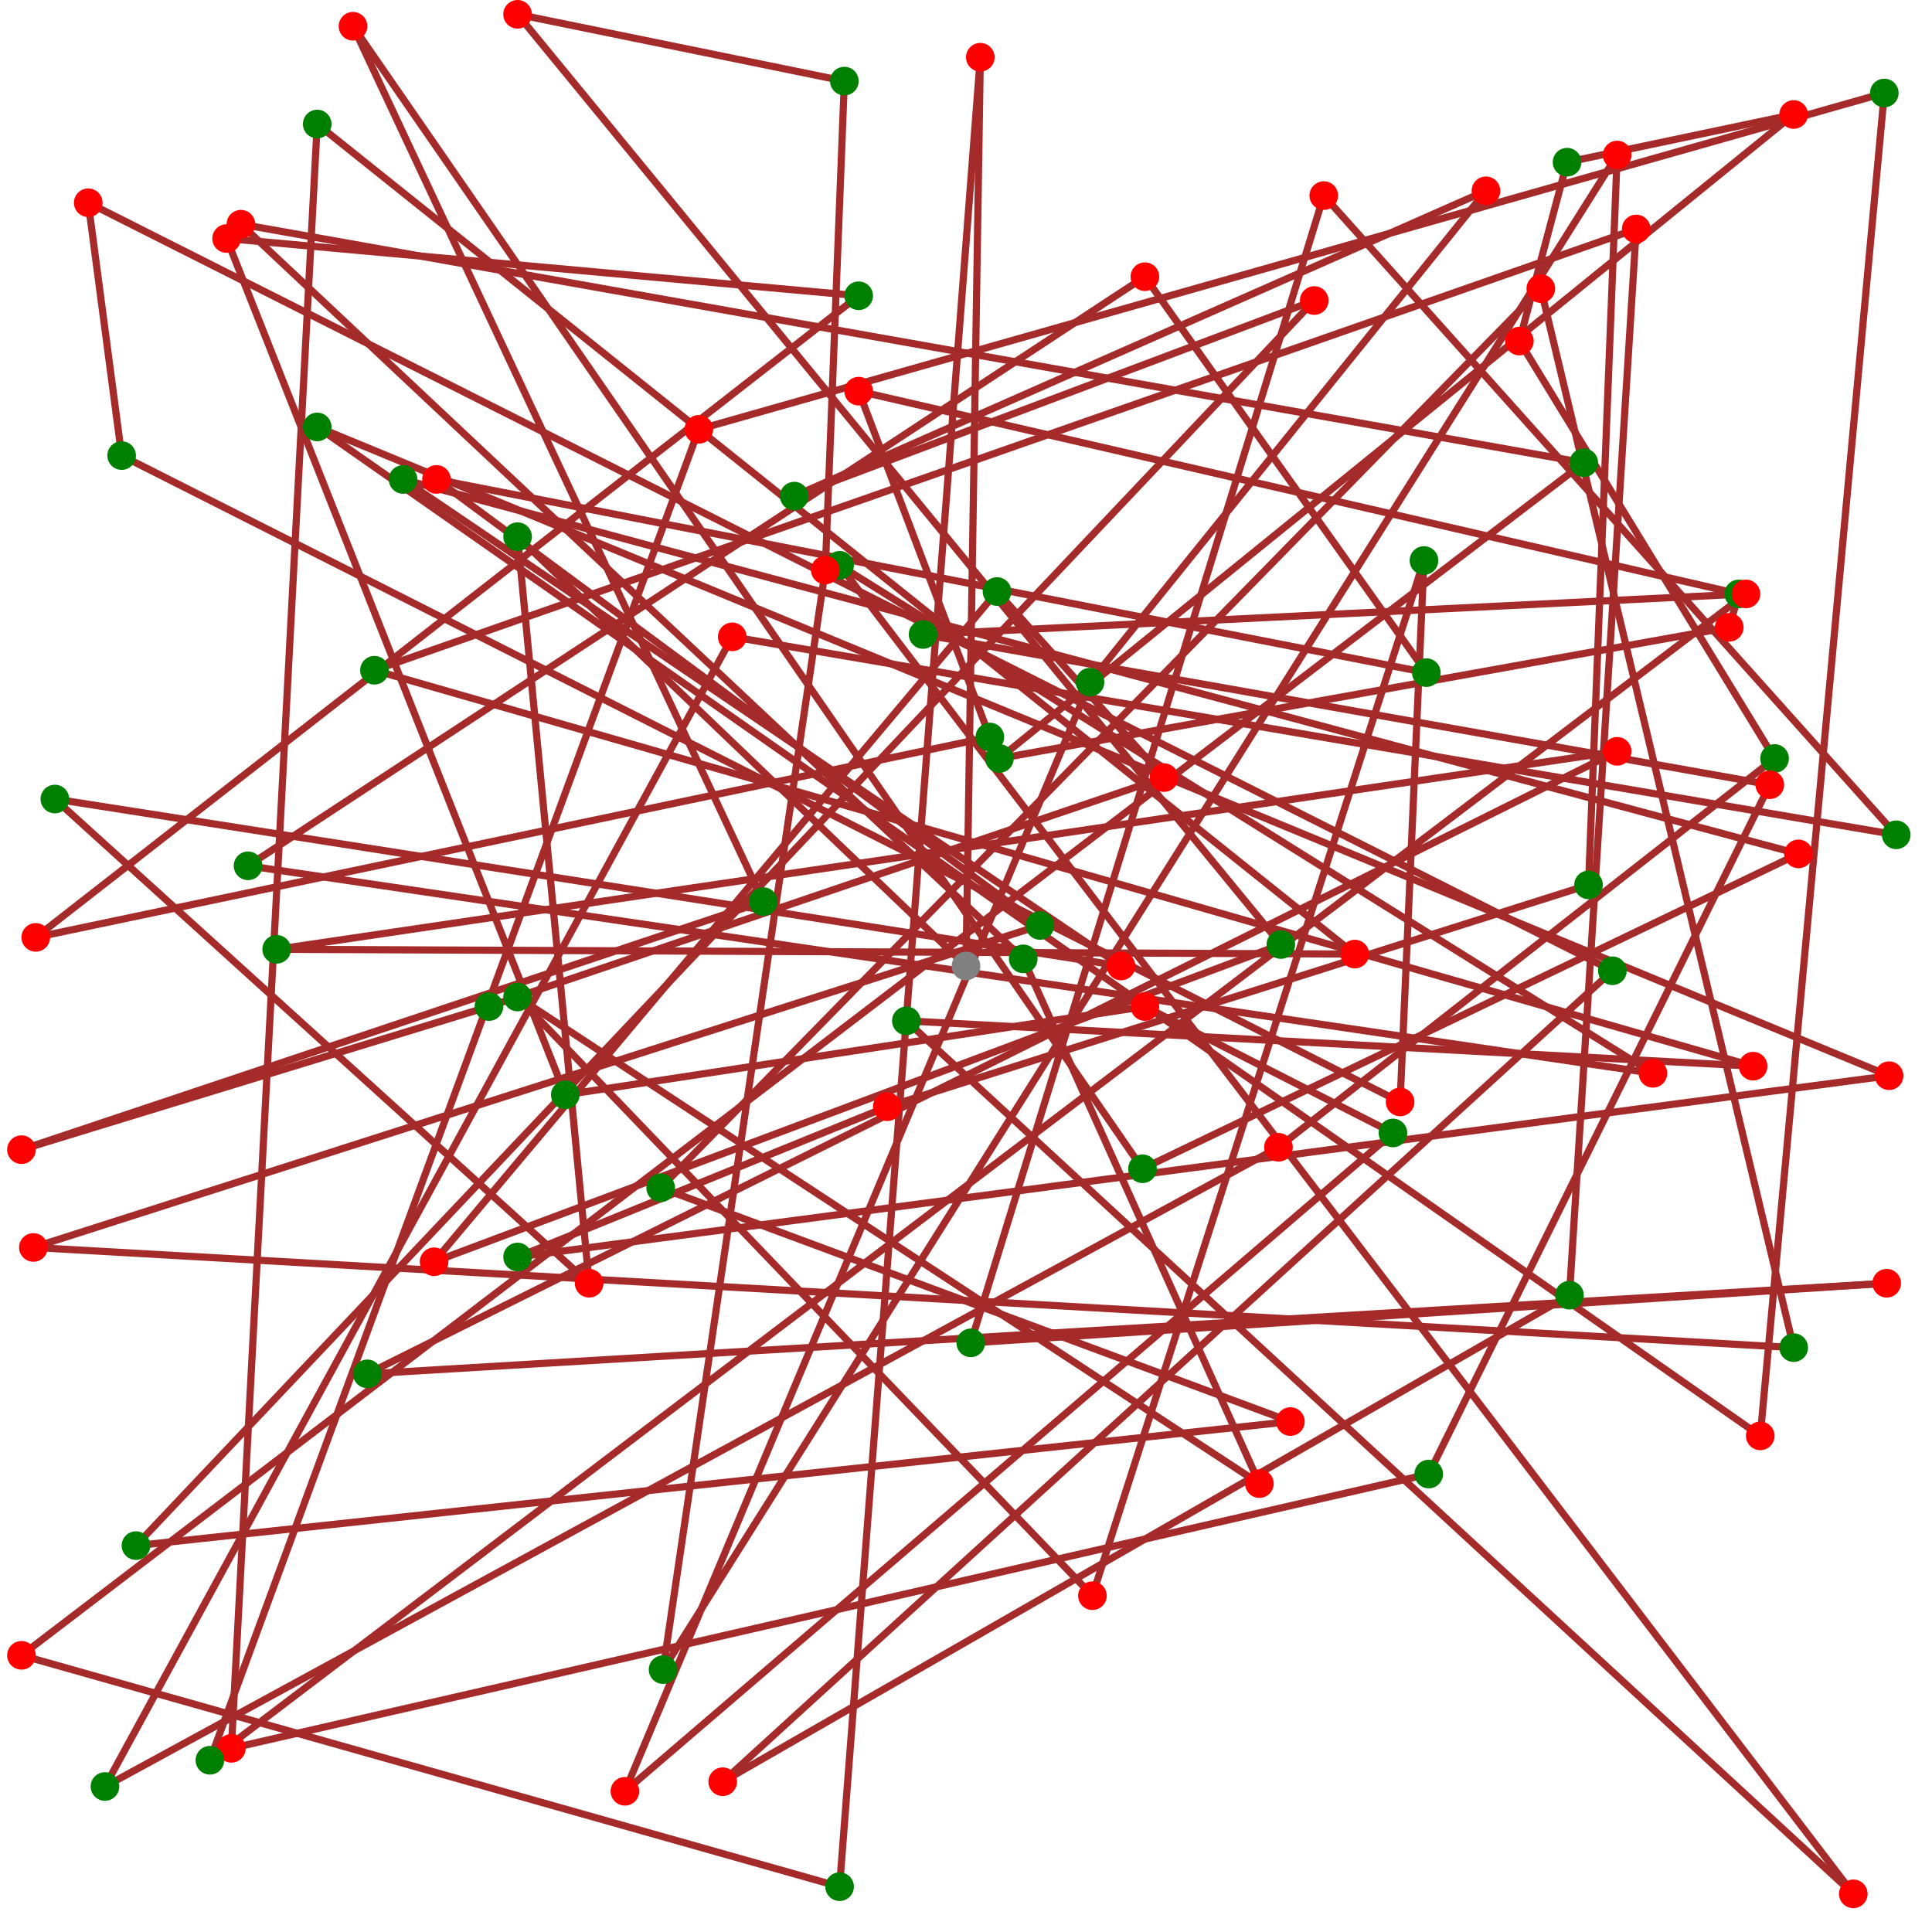
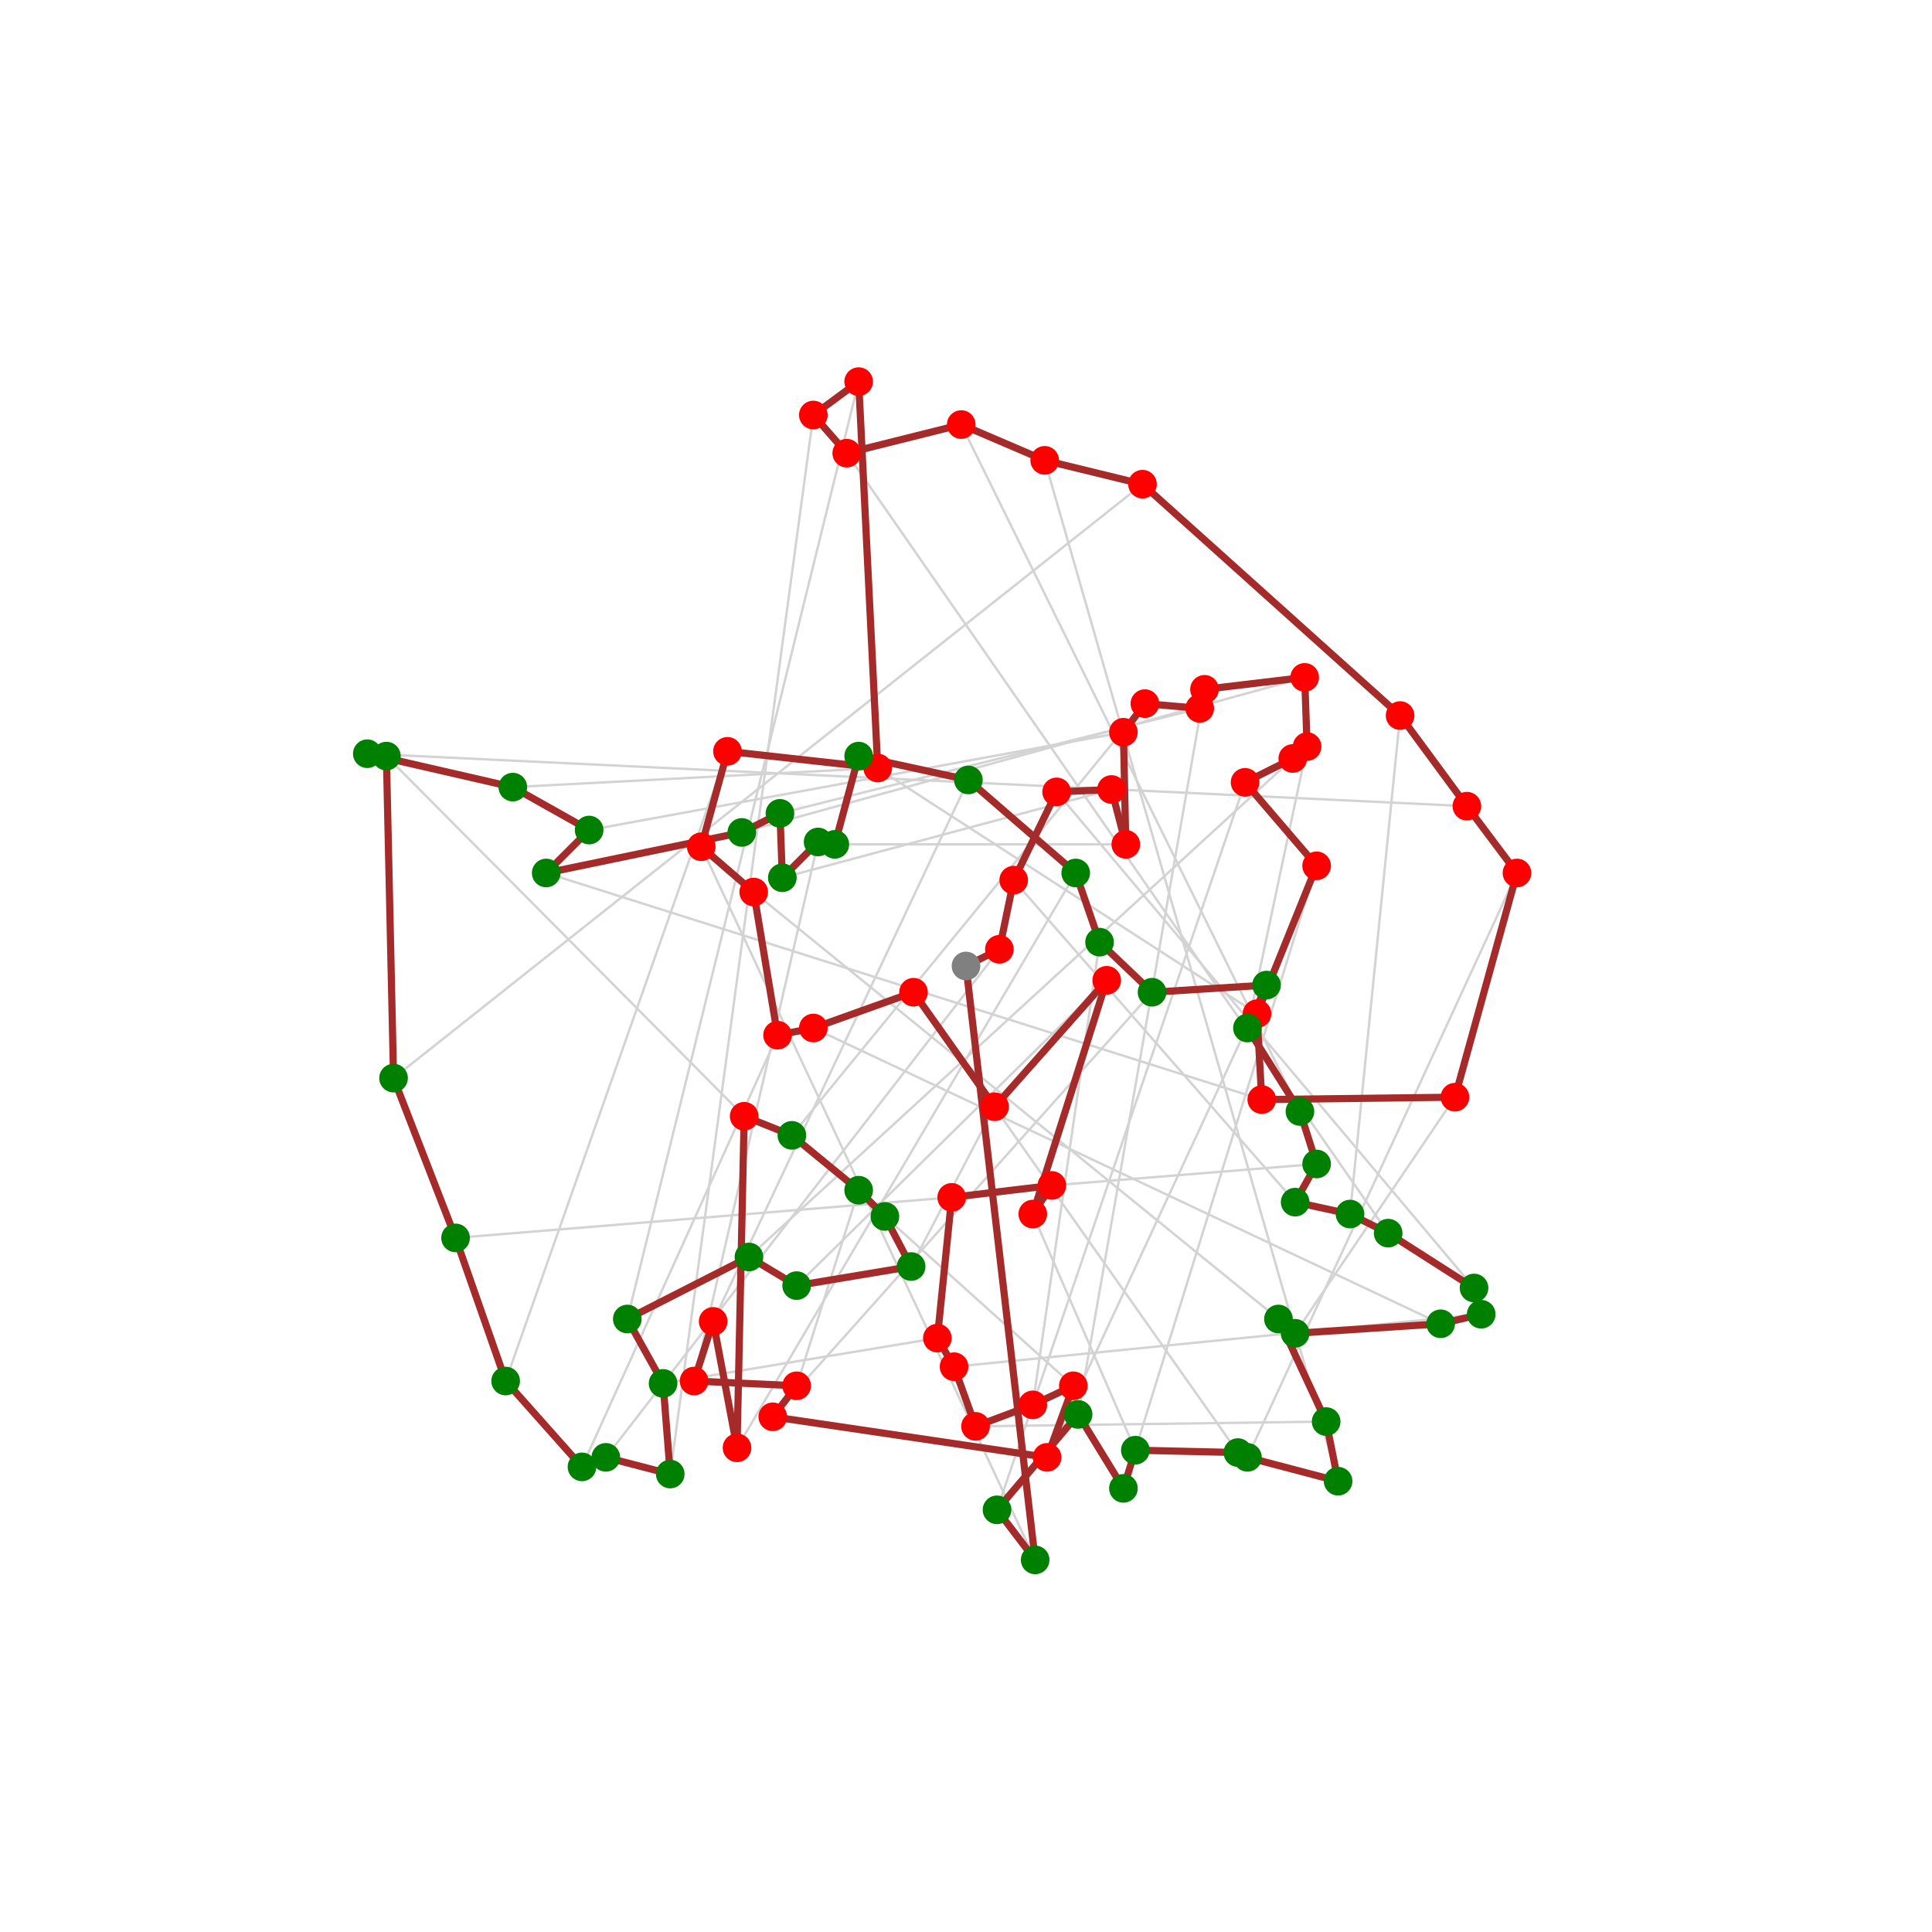
<svg xmlns="http://www.w3.org/2000/svg" height="810" id="vis" viewBox="-5 -5 810 810" width="810">
  <rect fill="white" height="810" width="810" x="-5" y="-5" />
-   <path d="M406,19 L347,786" stroke="lightgray" stroke-width="1" />
-   <path d="M4,689 L659,189" stroke="lightgray" stroke-width="1" />
-   <path d="M96,89 L424,397" stroke="lightgray" stroke-width="1" />
-   <path d="M523,617 L212,413" stroke="lightgray" stroke-width="1" />
-   <path d="M453,664 L592,230" stroke="lightgray" stroke-width="1" />
-   <path d="M582,457 L46,186" stroke="lightgray" stroke-width="1" />
-   <path d="M32,80 L671,402" stroke="lightgray" stroke-width="1" />
-   <path d="M298,742 L653,538" stroke="lightgray" stroke-width="1" />
-   <path d="M681,91 L152,276" stroke="lightgray" stroke-width="1" />
-   <path d="M730,442 L375,423" stroke="lightgray" stroke-width="1" />
-   <path d="M772,789 L347,232" stroke="lightgray" stroke-width="1" />
-   <path d="M688,445 L99,358" stroke="lightgray" stroke-width="1" />
-   <path d="M475,111 L593,277" stroke="lightgray" stroke-width="1" />
-   <path d="M178,196 L431,383" stroke="lightgray" stroke-width="1" />
-   <path d="M9,518 L747,560" stroke="lightgray" stroke-width="1" />
-   <path d="M641,116 L272,493" stroke="lightgray" stroke-width="1" />
-   <path d="M536,591 L52,643" stroke="lightgray" stroke-width="1" />
-   <path d="M546,121 L328,203" stroke="lightgray" stroke-width="1" />
-   <path d="M618,75 L452,281" stroke="lightgray" stroke-width="1" />
-   <path d="M257,746 L579,470" stroke="lightgray" stroke-width="1" />
-   <path d="M475,417 L232,454" stroke="lightgray" stroke-width="1" />
-   <path d="M90,95 L355,119" stroke="lightgray" stroke-width="1" />
-   <path d="M10,388 L410,304" stroke="lightgray" stroke-width="1" />
-   <path d="M355,159 L724,244" stroke="lightgray" stroke-width="1" />
-   <path d="M720,258 L414,313" stroke="lightgray" stroke-width="1" />
-   <path d="M747,43 L652,63" stroke="lightgray" stroke-width="1" />
-   <path d="M632,138 L739,313" stroke="lightgray" stroke-width="1" />
-   <path d="M531,476 L39,744" stroke="lightgray" stroke-width="1" />
-   <path d="M302,262 L790,345" stroke="lightgray" stroke-width="1" />
-   <path d="M550,77 L402,558" stroke="lightgray" stroke-width="1" />
-   <path d="M786,533 L149,571" stroke="lightgray" stroke-width="1" />
-   <path d="M673,310 L111,393" stroke="lightgray" stroke-width="1" />
-   <path d="M563,395 L128,47" stroke="lightgray" stroke-width="1" />
-   <path d="M92,728 L594,613" stroke="lightgray" stroke-width="1" />
-   <path d="M737,324 L382,261" stroke="lightgray" stroke-width="1" />
-   <path d="M727,244 L83,733" stroke="lightgray" stroke-width="1" />
-   <path d="M288,175 L785,34" stroke="lightgray" stroke-width="1" />
-   <path d="M733,597 L128,174" stroke="lightgray" stroke-width="1" />
-   <path d="M787,446 L212,522" stroke="lightgray" stroke-width="1" />
-   <path d="M367,459 L661,366" stroke="lightgray" stroke-width="1" />
-   <path d="M673,60 L273,695" stroke="lightgray" stroke-width="1" />
-   <path d="M341,234 L349,29" stroke="lightgray" stroke-width="1" />
-   <path d="M212,1 L532,391" stroke="lightgray" stroke-width="1" />
-   <path d="M177,524 L413,243" stroke="lightgray" stroke-width="1" />
-   <path d="M483,321 L200,417" stroke="lightgray" stroke-width="1" />
-   <path d="M4,477 L315,373" stroke="lightgray" stroke-width="1" />
-   <path d="M143,6 L474,485" stroke="lightgray" stroke-width="1" />
-   <path d="M749,353 L164,196" stroke="lightgray" stroke-width="1" />
-   <path d="M465,400 L18,330" stroke="lightgray" stroke-width="1" />
-   <path d="M242,533 L212,220" stroke="lightgray" stroke-width="1" />
-   <path d="M400,400 L406,19" stroke="brown" stroke-width="3" />
-   <path d="M406,19 L347,786" stroke="brown" stroke-width="3" />
-   <path d="M347,786 L4,689" stroke="brown" stroke-width="3" />
-   <path d="M4,689 L659,189" stroke="brown" stroke-width="3" />
-   <path d="M659,189 L96,89" stroke="brown" stroke-width="3" />
-   <path d="M96,89 L424,397" stroke="brown" stroke-width="3" />
-   <path d="M424,397 L523,617" stroke="brown" stroke-width="3" />
-   <path d="M523,617 L212,413" stroke="brown" stroke-width="3" />
-   <path d="M212,413 L453,664" stroke="brown" stroke-width="3" />
-   <path d="M453,664 L592,230" stroke="brown" stroke-width="3" />
-   <path d="M592,230 L582,457" stroke="brown" stroke-width="3" />
-   <path d="M582,457 L46,186" stroke="brown" stroke-width="3" />
-   <path d="M46,186 L32,80" stroke="brown" stroke-width="3" />
-   <path d="M32,80 L671,402" stroke="brown" stroke-width="3" />
-   <path d="M671,402 L298,742" stroke="brown" stroke-width="3" />
-   <path d="M298,742 L653,538" stroke="brown" stroke-width="3" />
-   <path d="M653,538 L681,91" stroke="brown" stroke-width="3" />
-   <path d="M681,91 L152,276" stroke="brown" stroke-width="3" />
-   <path d="M152,276 L730,442" stroke="brown" stroke-width="3" />
-   <path d="M730,442 L375,423" stroke="brown" stroke-width="3" />
-   <path d="M375,423 L772,789" stroke="brown" stroke-width="3" />
-   <path d="M772,789 L347,232" stroke="brown" stroke-width="3" />
-   <path d="M347,232 L688,445" stroke="brown" stroke-width="3" />
-   <path d="M688,445 L99,358" stroke="brown" stroke-width="3" />
-   <path d="M99,358 L475,111" stroke="brown" stroke-width="3" />
-   <path d="M475,111 L593,277" stroke="brown" stroke-width="3" />
-   <path d="M593,277 L178,196" stroke="brown" stroke-width="3" />
-   <path d="M178,196 L431,383" stroke="brown" stroke-width="3" />
-   <path d="M431,383 L9,518" stroke="brown" stroke-width="3" />
-   <path d="M9,518 L747,560" stroke="brown" stroke-width="3" />
-   <path d="M747,560 L641,116" stroke="brown" stroke-width="3" />
-   <path d="M641,116 L272,493" stroke="brown" stroke-width="3" />
-   <path d="M272,493 L536,591" stroke="brown" stroke-width="3" />
-   <path d="M536,591 L52,643" stroke="brown" stroke-width="3" />
-   <path d="M52,643 L546,121" stroke="brown" stroke-width="3" />
-   <path d="M546,121 L328,203" stroke="brown" stroke-width="3" />
-   <path d="M328,203 L618,75" stroke="brown" stroke-width="3" />
-   <path d="M618,75 L452,281" stroke="brown" stroke-width="3" />
-   <path d="M452,281 L257,746" stroke="brown" stroke-width="3" />
-   <path d="M257,746 L579,470" stroke="brown" stroke-width="3" />
-   <path d="M579,470 L475,417" stroke="brown" stroke-width="3" />
-   <path d="M475,417 L232,454" stroke="brown" stroke-width="3" />
-   <path d="M232,454 L90,95" stroke="brown" stroke-width="3" />
-   <path d="M90,95 L355,119" stroke="brown" stroke-width="3" />
-   <path d="M355,119 L10,388" stroke="brown" stroke-width="3" />
-   <path d="M10,388 L410,304" stroke="brown" stroke-width="3" />
-   <path d="M410,304 L355,159" stroke="brown" stroke-width="3" />
-   <path d="M355,159 L724,244" stroke="brown" stroke-width="3" />
-   <path d="M724,244 L720,258" stroke="brown" stroke-width="3" />
-   <path d="M720,258 L414,313" stroke="brown" stroke-width="3" />
-   <path d="M414,313 L747,43" stroke="brown" stroke-width="3" />
-   <path d="M747,43 L652,63" stroke="brown" stroke-width="3" />
-   <path d="M652,63 L632,138" stroke="brown" stroke-width="3" />
-   <path d="M632,138 L739,313" stroke="brown" stroke-width="3" />
-   <path d="M739,313 L531,476" stroke="brown" stroke-width="3" />
-   <path d="M531,476 L39,744" stroke="brown" stroke-width="3" />
-   <path d="M39,744 L302,262" stroke="brown" stroke-width="3" />
-   <path d="M302,262 L790,345" stroke="brown" stroke-width="3" />
-   <path d="M790,345 L550,77" stroke="brown" stroke-width="3" />
-   <path d="M550,77 L402,558" stroke="brown" stroke-width="3" />
-   <path d="M402,558 L786,533" stroke="brown" stroke-width="3" />
-   <path d="M786,533 L149,571" stroke="brown" stroke-width="3" />
-   <path d="M149,571 L673,310" stroke="brown" stroke-width="3" />
-   <path d="M673,310 L111,393" stroke="brown" stroke-width="3" />
-   <path d="M111,393 L563,395" stroke="brown" stroke-width="3" />
-   <path d="M563,395 L128,47" stroke="brown" stroke-width="3" />
-   <path d="M128,47 L92,728" stroke="brown" stroke-width="3" />
-   <path d="M92,728 L594,613" stroke="brown" stroke-width="3" />
-   <path d="M594,613 L737,324" stroke="brown" stroke-width="3" />
-   <path d="M737,324 L382,261" stroke="brown" stroke-width="3" />
-   <path d="M382,261 L727,244" stroke="brown" stroke-width="3" />
-   <path d="M727,244 L83,733" stroke="brown" stroke-width="3" />
-   <path d="M83,733 L288,175" stroke="brown" stroke-width="3" />
-   <path d="M288,175 L785,34" stroke="brown" stroke-width="3" />
-   <path d="M785,34 L733,597" stroke="brown" stroke-width="3" />
-   <path d="M733,597 L128,174" stroke="brown" stroke-width="3" />
-   <path d="M128,174 L787,446" stroke="brown" stroke-width="3" />
-   <path d="M787,446 L212,522" stroke="brown" stroke-width="3" />
-   <path d="M212,522 L367,459" stroke="brown" stroke-width="3" />
-   <path d="M367,459 L661,366" stroke="brown" stroke-width="3" />
-   <path d="M661,366 L673,60" stroke="brown" stroke-width="3" />
-   <path d="M673,60 L273,695" stroke="brown" stroke-width="3" />
-   <path d="M273,695 L341,234" stroke="brown" stroke-width="3" />
-   <path d="M341,234 L349,29" stroke="brown" stroke-width="3" />
-   <path d="M349,29 L212,1" stroke="brown" stroke-width="3" />
-   <path d="M212,1 L532,391" stroke="brown" stroke-width="3" />
-   <path d="M532,391 L177,524" stroke="brown" stroke-width="3" />
-   <path d="M177,524 L413,243" stroke="brown" stroke-width="3" />
-   <path d="M413,243 L483,321" stroke="brown" stroke-width="3" />
-   <path d="M483,321 L200,417" stroke="brown" stroke-width="3" />
-   <path d="M200,417 L4,477" stroke="brown" stroke-width="3" />
-   <path d="M4,477 L315,373" stroke="brown" stroke-width="3" />
-   <path d="M315,373 L143,6" stroke="brown" stroke-width="3" />
-   <path d="M143,6 L474,485" stroke="brown" stroke-width="3" />
-   <path d="M474,485 L749,353" stroke="brown" stroke-width="3" />
-   <path d="M749,353 L164,196" stroke="brown" stroke-width="3" />
-   <path d="M164,196 L465,400" stroke="brown" stroke-width="3" />
-   <path d="M465,400 L18,330" stroke="brown" stroke-width="3" />
-   <path d="M18,330 L242,533" stroke="brown" stroke-width="3" />
-   <path d="M242,533 L212,220" stroke="brown" stroke-width="3" />
-   <path d="M212,220 L400,400" stroke="brown" stroke-width="3" />
-   <circle cx="406" cy="19" fill="red" r="6" />
-   <circle cx="347" cy="786" fill="green" r="6" />
-   <circle cx="4" cy="689" fill="red" r="6" />
-   <circle cx="659" cy="189" fill="green" r="6" />
-   <circle cx="96" cy="89" fill="red" r="6" />
-   <circle cx="424" cy="397" fill="green" r="6" />
-   <circle cx="523" cy="617" fill="red" r="6" />
-   <circle cx="212" cy="413" fill="green" r="6" />
-   <circle cx="453" cy="664" fill="red" r="6" />
-   <circle cx="592" cy="230" fill="green" r="6" />
-   <circle cx="582" cy="457" fill="red" r="6" />
-   <circle cx="46" cy="186" fill="green" r="6" />
-   <circle cx="32" cy="80" fill="red" r="6" />
-   <circle cx="671" cy="402" fill="green" r="6" />
-   <circle cx="298" cy="742" fill="red" r="6" />
-   <circle cx="653" cy="538" fill="green" r="6" />
-   <circle cx="681" cy="91" fill="red" r="6" />
-   <circle cx="152" cy="276" fill="green" r="6" />
-   <circle cx="730" cy="442" fill="red" r="6" />
-   <circle cx="375" cy="423" fill="green" r="6" />
-   <circle cx="772" cy="789" fill="red" r="6" />
-   <circle cx="347" cy="232" fill="green" r="6" />
-   <circle cx="688" cy="445" fill="red" r="6" />
-   <circle cx="99" cy="358" fill="green" r="6" />
-   <circle cx="475" cy="111" fill="red" r="6" />
-   <circle cx="593" cy="277" fill="green" r="6" />
-   <circle cx="178" cy="196" fill="red" r="6" />
-   <circle cx="431" cy="383" fill="green" r="6" />
-   <circle cx="9" cy="518" fill="red" r="6" />
-   <circle cx="747" cy="560" fill="green" r="6" />
-   <circle cx="641" cy="116" fill="red" r="6" />
-   <circle cx="272" cy="493" fill="green" r="6" />
-   <circle cx="536" cy="591" fill="red" r="6" />
-   <circle cx="52" cy="643" fill="green" r="6" />
-   <circle cx="546" cy="121" fill="red" r="6" />
-   <circle cx="328" cy="203" fill="green" r="6" />
-   <circle cx="618" cy="75" fill="red" r="6" />
-   <circle cx="452" cy="281" fill="green" r="6" />
-   <circle cx="257" cy="746" fill="red" r="6" />
-   <circle cx="579" cy="470" fill="green" r="6" />
-   <circle cx="475" cy="417" fill="red" r="6" />
-   <circle cx="232" cy="454" fill="green" r="6" />
-   <circle cx="90" cy="95" fill="red" r="6" />
-   <circle cx="355" cy="119" fill="green" r="6" />
-   <circle cx="10" cy="388" fill="red" r="6" />
-   <circle cx="410" cy="304" fill="green" r="6" />
-   <circle cx="355" cy="159" fill="red" r="6" />
-   <circle cx="724" cy="244" fill="green" r="6" />
-   <circle cx="720" cy="258" fill="red" r="6" />
-   <circle cx="414" cy="313" fill="green" r="6" />
-   <circle cx="747" cy="43" fill="red" r="6" />
-   <circle cx="652" cy="63" fill="green" r="6" />
-   <circle cx="632" cy="138" fill="red" r="6" />
-   <circle cx="739" cy="313" fill="green" r="6" />
-   <circle cx="531" cy="476" fill="red" r="6" />
-   <circle cx="39" cy="744" fill="green" r="6" />
-   <circle cx="302" cy="262" fill="red" r="6" />
-   <circle cx="790" cy="345" fill="green" r="6" />
-   <circle cx="550" cy="77" fill="red" r="6" />
-   <circle cx="402" cy="558" fill="green" r="6" />
-   <circle cx="786" cy="533" fill="red" r="6" />
-   <circle cx="149" cy="571" fill="green" r="6" />
-   <circle cx="673" cy="310" fill="red" r="6" />
-   <circle cx="111" cy="393" fill="green" r="6" />
-   <circle cx="563" cy="395" fill="red" r="6" />
-   <circle cx="128" cy="47" fill="green" r="6" />
-   <circle cx="92" cy="728" fill="red" r="6" />
-   <circle cx="594" cy="613" fill="green" r="6" />
-   <circle cx="737" cy="324" fill="red" r="6" />
-   <circle cx="382" cy="261" fill="green" r="6" />
-   <circle cx="727" cy="244" fill="red" r="6" />
-   <circle cx="83" cy="733" fill="green" r="6" />
-   <circle cx="288" cy="175" fill="red" r="6" />
-   <circle cx="785" cy="34" fill="green" r="6" />
-   <circle cx="733" cy="597" fill="red" r="6" />
-   <circle cx="128" cy="174" fill="green" r="6" />
-   <circle cx="787" cy="446" fill="red" r="6" />
-   <circle cx="212" cy="522" fill="green" r="6" />
-   <circle cx="367" cy="459" fill="red" r="6" />
-   <circle cx="661" cy="366" fill="green" r="6" />
-   <circle cx="673" cy="60" fill="red" r="6" />
-   <circle cx="273" cy="695" fill="green" r="6" />
-   <circle cx="341" cy="234" fill="red" r="6" />
-   <circle cx="349" cy="29" fill="green" r="6" />
-   <circle cx="212" cy="1" fill="red" r="6" />
-   <circle cx="532" cy="391" fill="green" r="6" />
-   <circle cx="177" cy="524" fill="red" r="6" />
-   <circle cx="413" cy="243" fill="green" r="6" />
-   <circle cx="483" cy="321" fill="red" r="6" />
-   <circle cx="200" cy="417" fill="green" r="6" />
-   <circle cx="4" cy="477" fill="red" r="6" />
-   <circle cx="315" cy="373" fill="green" r="6" />
-   <circle cx="143" cy="6" fill="red" r="6" />
-   <circle cx="474" cy="485" fill="green" r="6" />
-   <circle cx="749" cy="353" fill="red" r="6" />
-   <circle cx="164" cy="196" fill="green" r="6" />
-   <circle cx="465" cy="400" fill="red" r="6" />
-   <circle cx="18" cy="330" fill="green" r="6" />
-   <circle cx="242" cy="533" fill="red" r="6" />
-   <circle cx="212" cy="220" fill="green" r="6" />
+   <path d="M605,455 L538,554" stroke="lightgray" stroke-width="1" />
+   <path d="M394,497 L186,514" stroke="lightgray" stroke-width="1" />
+   <path d="M537,313 L309,522" stroke="lightgray" stroke-width="1" />
+   <path d="M582,295 L561,504" stroke="lightgray" stroke-width="1" />
+   <path d="M517,323 L413,628" stroke="lightgray" stroke-width="1" />
+   <path d="M428,584 L456,390" stroke="lightgray" stroke-width="1" />
+   <path d="M428,504 L471,603" stroke="lightgray" stroke-width="1" />
+   <path d="M412,459 L377,526" stroke="lightgray" stroke-width="1" />
+   <path d="M304,602 L446,361" stroke="lightgray" stroke-width="1" />
+   <path d="M436,492 L547,483" stroke="lightgray" stroke-width="1" />
+   <path d="M363,317 L210,325" stroke="lightgray" stroke-width="1" />
+   <path d="M307,463 L157,312" stroke="lightgray" stroke-width="1" />
+   <path d="M414,393 L249,606" stroke="lightgray" stroke-width="1" />
+   <path d="M467,349 L345,349" stroke="lightgray" stroke-width="1" />
+   <path d="M498,292 L322,336" stroke="lightgray" stroke-width="1" />
+   <path d="M321,429 L239,610" stroke="lightgray" stroke-width="1" />
+   <path d="M542,279 L306,344" stroke="lightgray" stroke-width="1" />
+   <path d="M311,369 L531,548" stroke="lightgray" stroke-width="1" />
+   <path d="M378,411 L514,604" stroke="lightgray" stroke-width="1" />
+   <path d="M547,358 L466,619" stroke="lightgray" stroke-width="1" />
+   <path d="M610,333 L149,311" stroke="lightgray" stroke-width="1" />
+   <path d="M434,606 L526,408" stroke="lightgray" stroke-width="1" />
+   <path d="M522,420 L355,312" stroke="lightgray" stroke-width="1" />
+   <path d="M355,155 L258,548" stroke="lightgray" stroke-width="1" />
+   <path d="M420,364 L538,499" stroke="lightgray" stroke-width="1" />
+   <path d="M438,327 L613,535" stroke="lightgray" stroke-width="1" />
+   <path d="M404,593 L551,591" stroke="lightgray" stroke-width="1" />
+   <path d="M336,169 L276,613" stroke="lightgray" stroke-width="1" />
+   <path d="M500,284 L447,588" stroke="lightgray" stroke-width="1" />
+   <path d="M286,574 L338,348" stroke="lightgray" stroke-width="1" />
+   <path d="M336,426 L599,550" stroke="lightgray" stroke-width="1" />
+   <path d="M459,406 L329,534" stroke="lightgray" stroke-width="1" />
+   <path d="M398,173 L540,461" stroke="lightgray" stroke-width="1" />
+   <path d="M474,198 L160,447" stroke="lightgray" stroke-width="1" />
+   <path d="M350,185 L577,512" stroke="lightgray" stroke-width="1" />
+   <path d="M524,456 L224,361" stroke="lightgray" stroke-width="1" />
+   <path d="M445,576 L366,505" stroke="lightgray" stroke-width="1" />
+   <path d="M319,589 L478,411" stroke="lightgray" stroke-width="1" />
+   <path d="M461,326 L323,363" stroke="lightgray" stroke-width="1" />
+   <path d="M289,350 L429,649" stroke="lightgray" stroke-width="1" />
+   <path d="M631,361 L518,606" stroke="lightgray" stroke-width="1" />
+   <path d="M300,310 L207,574" stroke="lightgray" stroke-width="1" />
+   <path d="M543,308 L518,426" stroke="lightgray" stroke-width="1" />
+   <path d="M433,188 L556,616" stroke="lightgray" stroke-width="1" />
+   <path d="M395,568 L616,546" stroke="lightgray" stroke-width="1" />
+   <path d="M329,576 L355,494" stroke="lightgray" stroke-width="1" />
+   <path d="M294,549 L401,322" stroke="lightgray" stroke-width="1" />
+   <path d="M388,556 L273,575" stroke="lightgray" stroke-width="1" />
+   <path d="M466,302 L242,343" stroke="lightgray" stroke-width="1" />
+   <path d="M475,290 L327,471" stroke="lightgray" stroke-width="1" />
+   <path d="M400,400 L414,393" stroke="brown" stroke-width="3" />
+   <path d="M414,393 L420,364" stroke="brown" stroke-width="3" />
+   <path d="M420,364 L438,327" stroke="brown" stroke-width="3" />
+   <path d="M438,327 L461,326" stroke="brown" stroke-width="3" />
+   <path d="M461,326 L467,349" stroke="brown" stroke-width="3" />
+   <path d="M467,349 L466,302" stroke="brown" stroke-width="3" />
+   <path d="M466,302 L475,290" stroke="brown" stroke-width="3" />
+   <path d="M475,290 L498,292" stroke="brown" stroke-width="3" />
+   <path d="M498,292 L500,284" stroke="brown" stroke-width="3" />
+   <path d="M500,284 L542,279" stroke="brown" stroke-width="3" />
+   <path d="M542,279 L543,308" stroke="brown" stroke-width="3" />
+   <path d="M543,308 L537,313" stroke="brown" stroke-width="3" />
+   <path d="M537,313 L517,323" stroke="brown" stroke-width="3" />
+   <path d="M517,323 L547,358" stroke="brown" stroke-width="3" />
+   <path d="M547,358 L522,420" stroke="brown" stroke-width="3" />
+   <path d="M522,420 L524,456" stroke="brown" stroke-width="3" />
+   <path d="M524,456 L605,455" stroke="brown" stroke-width="3" />
+   <path d="M605,455 L631,361" stroke="brown" stroke-width="3" />
+   <path d="M631,361 L610,333" stroke="brown" stroke-width="3" />
+   <path d="M610,333 L582,295" stroke="brown" stroke-width="3" />
+   <path d="M582,295 L474,198" stroke="brown" stroke-width="3" />
+   <path d="M474,198 L433,188" stroke="brown" stroke-width="3" />
+   <path d="M433,188 L398,173" stroke="brown" stroke-width="3" />
+   <path d="M398,173 L350,185" stroke="brown" stroke-width="3" />
+   <path d="M350,185 L336,169" stroke="brown" stroke-width="3" />
+   <path d="M336,169 L355,155" stroke="brown" stroke-width="3" />
+   <path d="M355,155 L363,317" stroke="brown" stroke-width="3" />
+   <path d="M363,317 L300,310" stroke="brown" stroke-width="3" />
+   <path d="M300,310 L289,350" stroke="brown" stroke-width="3" />
+   <path d="M289,350 L311,369" stroke="brown" stroke-width="3" />
+   <path d="M311,369 L321,429" stroke="brown" stroke-width="3" />
+   <path d="M321,429 L336,426" stroke="brown" stroke-width="3" />
+   <path d="M336,426 L378,411" stroke="brown" stroke-width="3" />
+   <path d="M378,411 L412,459" stroke="brown" stroke-width="3" />
+   <path d="M412,459 L459,406" stroke="brown" stroke-width="3" />
+   <path d="M459,406 L428,504" stroke="brown" stroke-width="3" />
+   <path d="M428,504 L436,492" stroke="brown" stroke-width="3" />
+   <path d="M436,492 L394,497" stroke="brown" stroke-width="3" />
+   <path d="M394,497 L388,556" stroke="brown" stroke-width="3" />
+   <path d="M388,556 L395,568" stroke="brown" stroke-width="3" />
+   <path d="M395,568 L404,593" stroke="brown" stroke-width="3" />
+   <path d="M404,593 L428,584" stroke="brown" stroke-width="3" />
+   <path d="M428,584 L445,576" stroke="brown" stroke-width="3" />
+   <path d="M445,576 L434,606" stroke="brown" stroke-width="3" />
+   <path d="M434,606 L319,589" stroke="brown" stroke-width="3" />
+   <path d="M319,589 L329,576" stroke="brown" stroke-width="3" />
+   <path d="M329,576 L286,574" stroke="brown" stroke-width="3" />
+   <path d="M286,574 L294,549" stroke="brown" stroke-width="3" />
+   <path d="M294,549 L304,602" stroke="brown" stroke-width="3" />
+   <path d="M304,602 L307,463" stroke="brown" stroke-width="3" />
+   <path d="M307,463 L327,471" stroke="brown" stroke-width="3" />
+   <path d="M327,471 L355,494" stroke="brown" stroke-width="3" />
+   <path d="M355,494 L366,505" stroke="brown" stroke-width="3" />
+   <path d="M366,505 L377,526" stroke="brown" stroke-width="3" />
+   <path d="M377,526 L329,534" stroke="brown" stroke-width="3" />
+   <path d="M329,534 L309,522" stroke="brown" stroke-width="3" />
+   <path d="M309,522 L258,548" stroke="brown" stroke-width="3" />
+   <path d="M258,548 L273,575" stroke="brown" stroke-width="3" />
+   <path d="M273,575 L276,613" stroke="brown" stroke-width="3" />
+   <path d="M276,613 L249,606" stroke="brown" stroke-width="3" />
+   <path d="M249,606 L239,610" stroke="brown" stroke-width="3" />
+   <path d="M239,610 L207,574" stroke="brown" stroke-width="3" />
+   <path d="M207,574 L186,514" stroke="brown" stroke-width="3" />
+   <path d="M186,514 L160,447" stroke="brown" stroke-width="3" />
+   <path d="M160,447 L157,312" stroke="brown" stroke-width="3" />
+   <path d="M157,312 L149,311" stroke="brown" stroke-width="3" />
+   <path d="M149,311 L210,325" stroke="brown" stroke-width="3" />
+   <path d="M210,325 L242,343" stroke="brown" stroke-width="3" />
+   <path d="M242,343 L224,361" stroke="brown" stroke-width="3" />
+   <path d="M224,361 L306,344" stroke="brown" stroke-width="3" />
+   <path d="M306,344 L322,336" stroke="brown" stroke-width="3" />
+   <path d="M322,336 L323,363" stroke="brown" stroke-width="3" />
+   <path d="M323,363 L338,348" stroke="brown" stroke-width="3" />
+   <path d="M338,348 L345,349" stroke="brown" stroke-width="3" />
+   <path d="M345,349 L355,312" stroke="brown" stroke-width="3" />
+   <path d="M355,312 L401,322" stroke="brown" stroke-width="3" />
+   <path d="M401,322 L446,361" stroke="brown" stroke-width="3" />
+   <path d="M446,361 L456,390" stroke="brown" stroke-width="3" />
+   <path d="M456,390 L478,411" stroke="brown" stroke-width="3" />
+   <path d="M478,411 L526,408" stroke="brown" stroke-width="3" />
+   <path d="M526,408 L518,426" stroke="brown" stroke-width="3" />
+   <path d="M518,426 L540,461" stroke="brown" stroke-width="3" />
+   <path d="M540,461 L547,483" stroke="brown" stroke-width="3" />
+   <path d="M547,483 L538,499" stroke="brown" stroke-width="3" />
+   <path d="M538,499 L561,504" stroke="brown" stroke-width="3" />
+   <path d="M561,504 L577,512" stroke="brown" stroke-width="3" />
+   <path d="M577,512 L613,535" stroke="brown" stroke-width="3" />
+   <path d="M613,535 L616,546" stroke="brown" stroke-width="3" />
+   <path d="M616,546 L599,550" stroke="brown" stroke-width="3" />
+   <path d="M599,550 L538,554" stroke="brown" stroke-width="3" />
+   <path d="M538,554 L531,548" stroke="brown" stroke-width="3" />
+   <path d="M531,548 L551,591" stroke="brown" stroke-width="3" />
+   <path d="M551,591 L556,616" stroke="brown" stroke-width="3" />
+   <path d="M556,616 L518,606" stroke="brown" stroke-width="3" />
+   <path d="M518,606 L514,604" stroke="brown" stroke-width="3" />
+   <path d="M514,604 L471,603" stroke="brown" stroke-width="3" />
+   <path d="M471,603 L466,619" stroke="brown" stroke-width="3" />
+   <path d="M466,619 L447,588" stroke="brown" stroke-width="3" />
+   <path d="M447,588 L413,628" stroke="brown" stroke-width="3" />
+   <path d="M413,628 L429,649" stroke="brown" stroke-width="3" />
+   <path d="M429,649 L400,400" stroke="brown" stroke-width="3" />
+   <circle cx="605" cy="455" fill="red" r="6" />
+   <circle cx="538" cy="554" fill="green" r="6" />
+   <circle cx="394" cy="497" fill="red" r="6" />
+   <circle cx="186" cy="514" fill="green" r="6" />
+   <circle cx="537" cy="313" fill="red" r="6" />
+   <circle cx="309" cy="522" fill="green" r="6" />
+   <circle cx="582" cy="295" fill="red" r="6" />
+   <circle cx="561" cy="504" fill="green" r="6" />
+   <circle cx="517" cy="323" fill="red" r="6" />
+   <circle cx="413" cy="628" fill="green" r="6" />
+   <circle cx="428" cy="584" fill="red" r="6" />
+   <circle cx="456" cy="390" fill="green" r="6" />
+   <circle cx="428" cy="504" fill="red" r="6" />
+   <circle cx="471" cy="603" fill="green" r="6" />
+   <circle cx="412" cy="459" fill="red" r="6" />
+   <circle cx="377" cy="526" fill="green" r="6" />
+   <circle cx="304" cy="602" fill="red" r="6" />
+   <circle cx="446" cy="361" fill="green" r="6" />
+   <circle cx="436" cy="492" fill="red" r="6" />
+   <circle cx="547" cy="483" fill="green" r="6" />
+   <circle cx="363" cy="317" fill="red" r="6" />
+   <circle cx="210" cy="325" fill="green" r="6" />
+   <circle cx="307" cy="463" fill="red" r="6" />
+   <circle cx="157" cy="312" fill="green" r="6" />
+   <circle cx="414" cy="393" fill="red" r="6" />
+   <circle cx="249" cy="606" fill="green" r="6" />
+   <circle cx="467" cy="349" fill="red" r="6" />
+   <circle cx="345" cy="349" fill="green" r="6" />
+   <circle cx="498" cy="292" fill="red" r="6" />
+   <circle cx="322" cy="336" fill="green" r="6" />
+   <circle cx="321" cy="429" fill="red" r="6" />
+   <circle cx="239" cy="610" fill="green" r="6" />
+   <circle cx="542" cy="279" fill="red" r="6" />
+   <circle cx="306" cy="344" fill="green" r="6" />
+   <circle cx="311" cy="369" fill="red" r="6" />
+   <circle cx="531" cy="548" fill="green" r="6" />
+   <circle cx="378" cy="411" fill="red" r="6" />
+   <circle cx="514" cy="604" fill="green" r="6" />
+   <circle cx="547" cy="358" fill="red" r="6" />
+   <circle cx="466" cy="619" fill="green" r="6" />
+   <circle cx="610" cy="333" fill="red" r="6" />
+   <circle cx="149" cy="311" fill="green" r="6" />
+   <circle cx="434" cy="606" fill="red" r="6" />
+   <circle cx="526" cy="408" fill="green" r="6" />
+   <circle cx="522" cy="420" fill="red" r="6" />
+   <circle cx="355" cy="312" fill="green" r="6" />
+   <circle cx="355" cy="155" fill="red" r="6" />
+   <circle cx="258" cy="548" fill="green" r="6" />
+   <circle cx="420" cy="364" fill="red" r="6" />
+   <circle cx="538" cy="499" fill="green" r="6" />
+   <circle cx="438" cy="327" fill="red" r="6" />
+   <circle cx="613" cy="535" fill="green" r="6" />
+   <circle cx="404" cy="593" fill="red" r="6" />
+   <circle cx="551" cy="591" fill="green" r="6" />
+   <circle cx="336" cy="169" fill="red" r="6" />
+   <circle cx="276" cy="613" fill="green" r="6" />
+   <circle cx="500" cy="284" fill="red" r="6" />
+   <circle cx="447" cy="588" fill="green" r="6" />
+   <circle cx="286" cy="574" fill="red" r="6" />
+   <circle cx="338" cy="348" fill="green" r="6" />
+   <circle cx="336" cy="426" fill="red" r="6" />
+   <circle cx="599" cy="550" fill="green" r="6" />
+   <circle cx="459" cy="406" fill="red" r="6" />
+   <circle cx="329" cy="534" fill="green" r="6" />
+   <circle cx="398" cy="173" fill="red" r="6" />
+   <circle cx="540" cy="461" fill="green" r="6" />
+   <circle cx="474" cy="198" fill="red" r="6" />
+   <circle cx="160" cy="447" fill="green" r="6" />
+   <circle cx="350" cy="185" fill="red" r="6" />
+   <circle cx="577" cy="512" fill="green" r="6" />
+   <circle cx="524" cy="456" fill="red" r="6" />
+   <circle cx="224" cy="361" fill="green" r="6" />
+   <circle cx="445" cy="576" fill="red" r="6" />
+   <circle cx="366" cy="505" fill="green" r="6" />
+   <circle cx="319" cy="589" fill="red" r="6" />
+   <circle cx="478" cy="411" fill="green" r="6" />
+   <circle cx="461" cy="326" fill="red" r="6" />
+   <circle cx="323" cy="363" fill="green" r="6" />
+   <circle cx="289" cy="350" fill="red" r="6" />
+   <circle cx="429" cy="649" fill="green" r="6" />
+   <circle cx="631" cy="361" fill="red" r="6" />
+   <circle cx="518" cy="606" fill="green" r="6" />
+   <circle cx="300" cy="310" fill="red" r="6" />
+   <circle cx="207" cy="574" fill="green" r="6" />
+   <circle cx="543" cy="308" fill="red" r="6" />
+   <circle cx="518" cy="426" fill="green" r="6" />
+   <circle cx="433" cy="188" fill="red" r="6" />
+   <circle cx="556" cy="616" fill="green" r="6" />
+   <circle cx="395" cy="568" fill="red" r="6" />
+   <circle cx="616" cy="546" fill="green" r="6" />
+   <circle cx="329" cy="576" fill="red" r="6" />
+   <circle cx="355" cy="494" fill="green" r="6" />
+   <circle cx="294" cy="549" fill="red" r="6" />
+   <circle cx="401" cy="322" fill="green" r="6" />
+   <circle cx="388" cy="556" fill="red" r="6" />
+   <circle cx="273" cy="575" fill="green" r="6" />
+   <circle cx="466" cy="302" fill="red" r="6" />
+   <circle cx="242" cy="343" fill="green" r="6" />
+   <circle cx="475" cy="290" fill="red" r="6" />
+   <circle cx="327" cy="471" fill="green" r="6" />
  <circle cx="400" cy="400" fill="gray" r="6" />
</svg>
